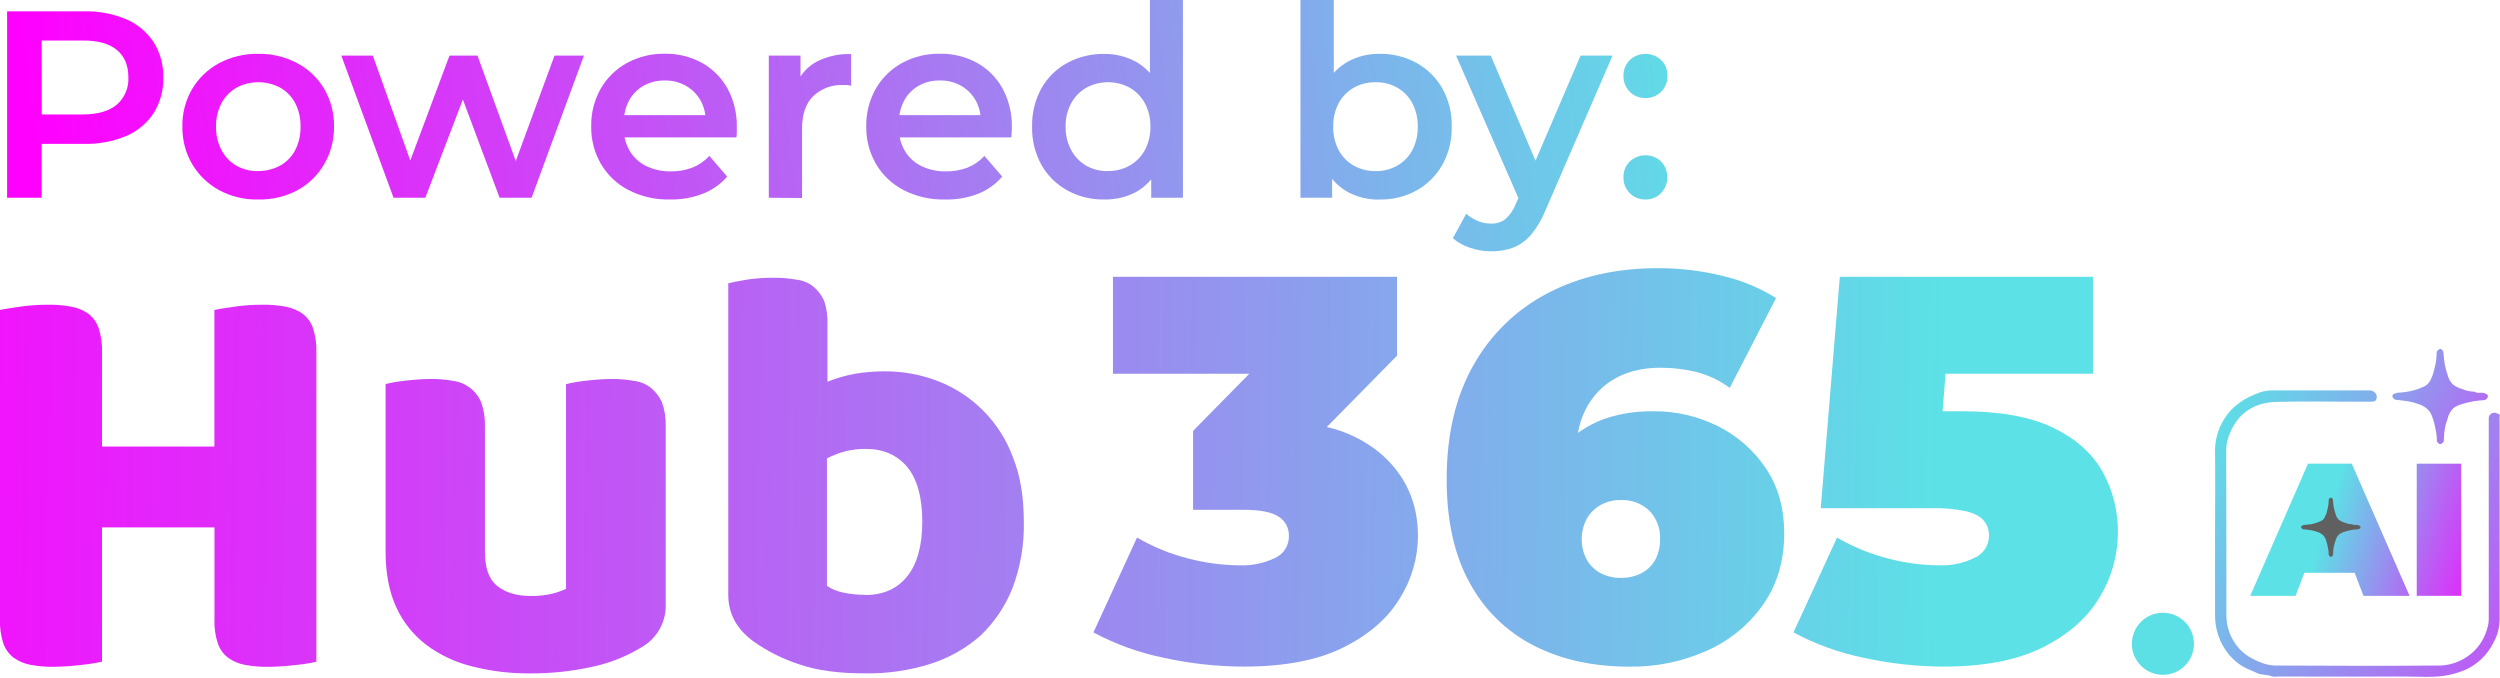
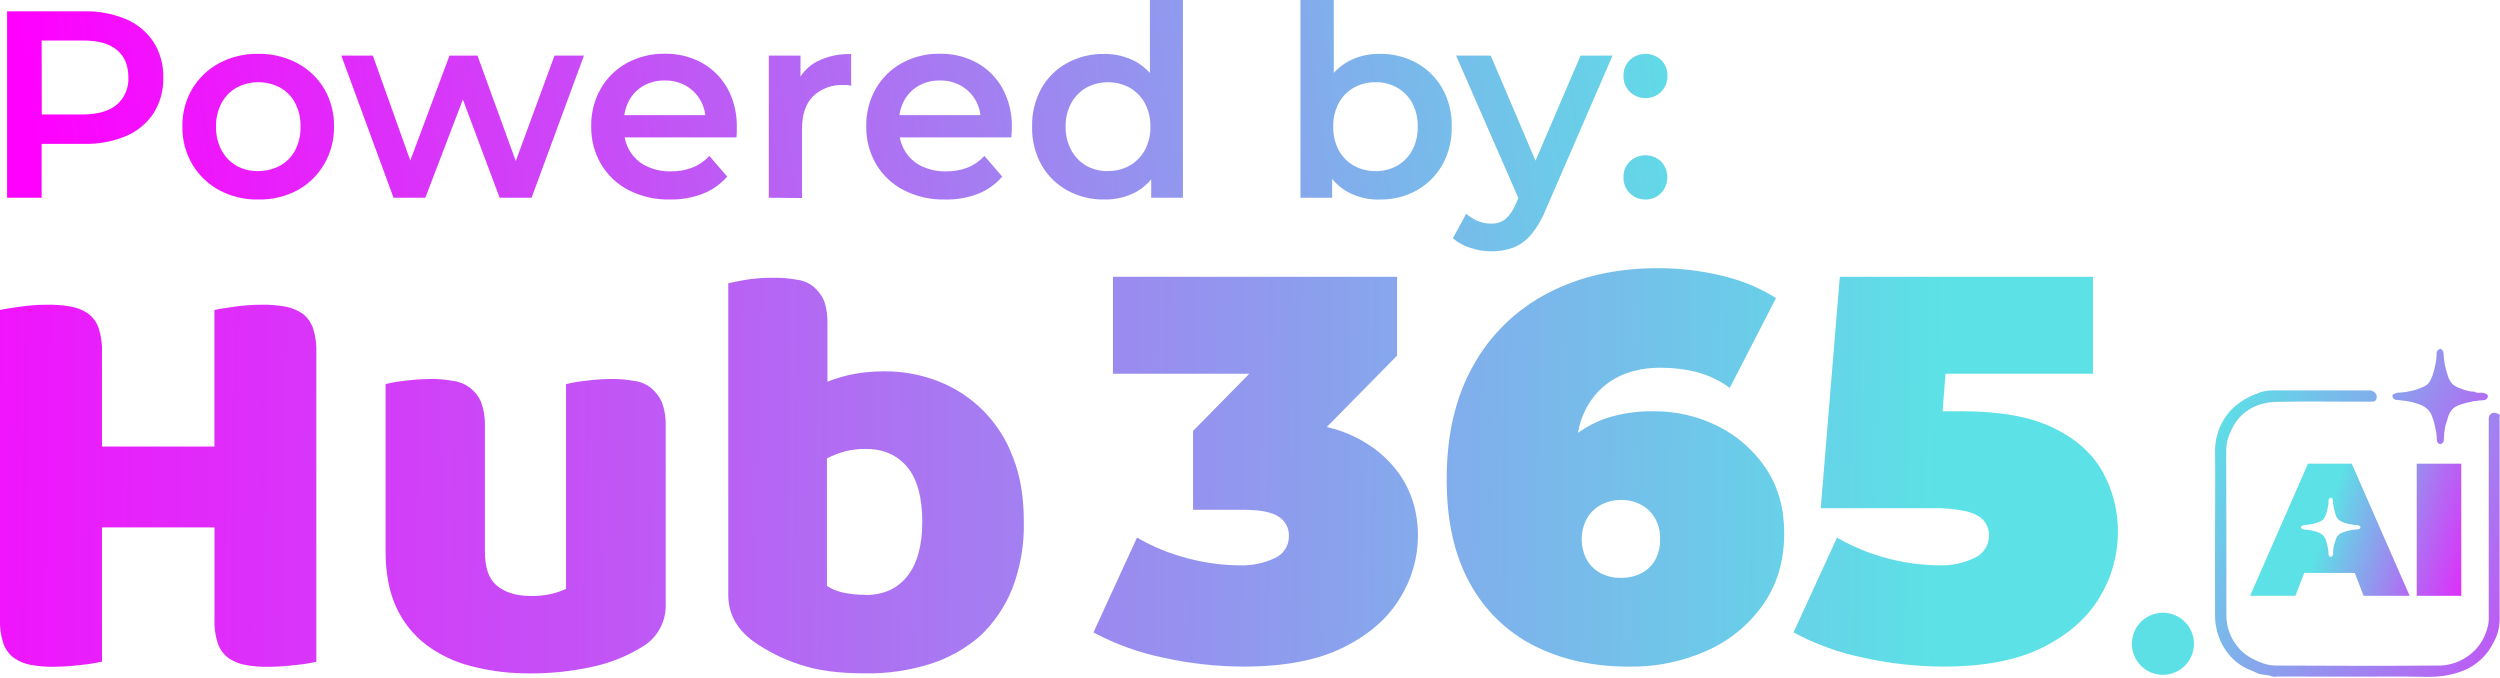
<svg xmlns="http://www.w3.org/2000/svg" xmlns:xlink="http://www.w3.org/1999/xlink" viewBox="0 0 764.41 207.03">
  <defs>
-     <style>.cls-1{fill:url(#Degradado_sin_nombre_125);}.cls-2{fill:url(#Degradado_sin_nombre_125-2);}.cls-3{fill:url(#Degradado_sin_nombre_125-3);}.cls-4{fill:url(#Degradado_sin_nombre_125-4);}.cls-5{fill:#606060;}.cls-6{fill:url(#Degradado_sin_nombre_125-5);}.cls-7{fill:url(#Degradado_sin_nombre_125-6);}.cls-8{fill:url(#Degradado_sin_nombre_125-7);}.cls-9{fill:url(#Degradado_sin_nombre_125-8);}.cls-10{fill:url(#Degradado_sin_nombre_125-9);}.cls-11{fill:url(#Degradado_sin_nombre_125-10);}.cls-12{fill:#5ce0e6;}.cls-13{fill:url(#Degradado_sin_nombre_125-11);}.cls-14{fill:url(#Degradado_sin_nombre_125-12);}.cls-15{fill:url(#Degradado_sin_nombre_125-13);}.cls-16{fill:url(#Degradado_sin_nombre_125-14);}.cls-17{fill:url(#Degradado_sin_nombre_125-15);}.cls-18{fill:url(#Degradado_sin_nombre_125-16);}.cls-19{fill:url(#Degradado_sin_nombre_125-17);}.cls-20{fill:url(#Degradado_sin_nombre_125-18);}.cls-21{fill:url(#Degradado_sin_nombre_125-19);}.cls-22{fill:url(#Degradado_sin_nombre_125-20);}</style>
+     <style>.cls-1{fill:url(#Degradado_sin_nombre_125);}.cls-2{fill:url(#Degradado_sin_nombre_125-2);}.cls-3{fill:url(#Degradado_sin_nombre_125-3);}.cls-4{fill:url(#Degradado_sin_nombre_125-4);}.cls-5{fill:url(#Degradado_sin_nombre_125-5);}.cls-6{fill:url(#Degradado_sin_nombre_125-6);}.cls-7{fill:url(#Degradado_sin_nombre_125-7);}.cls-8{fill:url(#Degradado_sin_nombre_125-8);}.cls-9{fill:url(#Degradado_sin_nombre_125-9);}.cls-10{fill:url(#Degradado_sin_nombre_125-10);}.cls-11{fill:#5ce0e6;}.cls-12{fill:url(#Degradado_sin_nombre_125-11);}.cls-13{fill:url(#Degradado_sin_nombre_125-12);}.cls-14{fill:url(#Degradado_sin_nombre_125-13);}.cls-15{fill:url(#Degradado_sin_nombre_125-14);}.cls-16{fill:url(#Degradado_sin_nombre_125-15);}.cls-17{fill:url(#Degradado_sin_nombre_125-16);}.cls-18{fill:url(#Degradado_sin_nombre_125-17);}.cls-19{fill:url(#Degradado_sin_nombre_125-18);}.cls-20{fill:url(#Degradado_sin_nombre_125-19);}.cls-21{fill:url(#Degradado_sin_nombre_125-20);}</style>
    <linearGradient id="Degradado_sin_nombre_125" x1="833.79" y1="222.85" x2="671.07" y2="136.76" gradientUnits="userSpaceOnUse">
      <stop offset="0" stop-color="#f0f" />
      <stop offset="1" stop-color="#5ce1e6" />
    </linearGradient>
    <linearGradient id="Degradado_sin_nombre_125-2" x1="807.82" y1="153.86" x2="704.99" y2="99.46" xlink:href="#Degradado_sin_nombre_125" />
-     <linearGradient id="Degradado_sin_nombre_125-3" x1="765.61" y1="180.87" x2="709.78" y2="163.87" xlink:href="#Degradado_sin_nombre_125" />
+     <linearGradient id="Degradado_sin_nombre_125-3" x1="765.62" y1="180.87" x2="709.78" y2="163.87" xlink:href="#Degradado_sin_nombre_125" />
    <linearGradient id="Degradado_sin_nombre_125-4" x1="769.19" y1="169.11" x2="713.35" y2="152.12" xlink:href="#Degradado_sin_nombre_125" />
    <linearGradient id="Degradado_sin_nombre_125-5" x1="-59.41" y1="147.1" x2="593.18" y2="155.8" xlink:href="#Degradado_sin_nombre_125" />
    <linearGradient id="Degradado_sin_nombre_125-6" x1="-59.55" y1="157.78" x2="593.04" y2="166.48" xlink:href="#Degradado_sin_nombre_125" />
    <linearGradient id="Degradado_sin_nombre_125-7" x1="-59.33" y1="141.3" x2="593.26" y2="150" xlink:href="#Degradado_sin_nombre_125" />
    <linearGradient id="Degradado_sin_nombre_125-8" x1="-59.29" y1="138.06" x2="593.3" y2="146.76" xlink:href="#Degradado_sin_nombre_125" />
    <linearGradient id="Degradado_sin_nombre_125-9" x1="-59.26" y1="135.41" x2="593.34" y2="144.11" xlink:href="#Degradado_sin_nombre_125" />
    <linearGradient id="Degradado_sin_nombre_125-10" x1="-59.25" y1="135.22" x2="593.34" y2="143.92" xlink:href="#Degradado_sin_nombre_125" />
    <linearGradient id="Degradado_sin_nombre_125-11" x1="8.52" y1="31.81" x2="517.76" y2="-34.72" xlink:href="#Degradado_sin_nombre_125" />
    <linearGradient id="Degradado_sin_nombre_125-12" x1="10.59" y1="47.68" x2="519.83" y2="-18.85" xlink:href="#Degradado_sin_nombre_125" />
    <linearGradient id="Degradado_sin_nombre_125-13" x1="11.5" y1="54.64" x2="520.74" y2="-11.89" xlink:href="#Degradado_sin_nombre_125" />
    <linearGradient id="Degradado_sin_nombre_125-14" x1="12.69" y1="63.77" x2="521.94" y2="-2.76" xlink:href="#Degradado_sin_nombre_125" />
    <linearGradient id="Degradado_sin_nombre_125-15" x1="13.29" y1="68.34" x2="522.53" y2="1.82" xlink:href="#Degradado_sin_nombre_125" />
    <linearGradient id="Degradado_sin_nombre_125-16" x1="14.1" y1="74.57" x2="523.35" y2="8.04" xlink:href="#Degradado_sin_nombre_125" />
    <linearGradient id="Degradado_sin_nombre_125-17" x1="14.16" y1="74.97" x2="523.4" y2="8.45" xlink:href="#Degradado_sin_nombre_125" />
    <linearGradient id="Degradado_sin_nombre_125-18" x1="15.1" y1="82.18" x2="524.34" y2="15.66" xlink:href="#Degradado_sin_nombre_125" />
    <linearGradient id="Degradado_sin_nombre_125-19" x1="17.89" y1="103.51" x2="527.13" y2="36.99" xlink:href="#Degradado_sin_nombre_125" />
    <linearGradient id="Degradado_sin_nombre_125-20" x1="17.71" y1="102.15" x2="526.95" y2="35.63" xlink:href="#Degradado_sin_nombre_125" />
  </defs>
  <g id="Capa_2" data-name="Capa 2">
    <g id="Capa_1-2" data-name="Capa 1">
      <path class="cls-1" d="M763.49,126.41a1.7,1.7,0,0,0-2.52,1.37c0,.56,0,1.13,0,1.7,0,11.91,0,47.81,0,59.72a9.7,9.7,0,0,1-.47,3,15.3,15.3,0,0,1-3.33,6.15A15.68,15.68,0,0,1,745,203.5c-16.12.14-32.24.07-48.36,0a13.29,13.29,0,0,1-4.59-.64c-3.13-1.16-6-2.58-8.18-5.52a15,15,0,0,1-3.12-9.18c0-16.85,0-33.7-.06-50.55a13.46,13.46,0,0,1,1.3-5.55c2.65-6.07,7.63-9,14-9.17,10-.24,12.09-.07,22.13-.07,2.35,0,4.7,0,7.05,0,.64,0,1.21-.15,1.4-.68a1.88,1.88,0,0,0-.3-2,2.42,2.42,0,0,0-2.13-.77c-12.39,0-16.79,0-29.18,0a12.1,12.1,0,0,0-3.88.59c-4.36,1.54-8.24,3.82-10.8,7.85a18.08,18.08,0,0,0-3,10.19c.11,8.26,0,16.52,0,24.79,0,8.5,0,17,0,25.52a18.83,18.83,0,0,0,2.93,10,16.63,16.63,0,0,0,5.85,5.64c1.21.72,2.63,1.1,3.88,1.77,1.53.82,3.32.41,4.87,1.14a4.53,4.53,0,0,0,1.69,0c13,0,26.08.06,39.13,0,4.22,0,8.46.41,12.69-.39a27.37,27.37,0,0,0,5-1.46,17.52,17.52,0,0,0,9.06-8.48,14.58,14.58,0,0,0,1.92-7c0-12.23,0-48.46,0-60.7a7,7,0,0,1,0-1.45C764.54,126.68,764,126.62,763.49,126.41Z" />
      <path class="cls-2" d="M760,120.36a2.78,2.78,0,0,0-1-.28c-.79,0-1.61.2-2.33-.3a11.42,11.42,0,0,1-4.07-.91,7.89,7.89,0,0,1-2.54-1.28,6,6,0,0,1-1.64-2.85,22.76,22.76,0,0,1-1.26-6.54,2.3,2.3,0,0,0-.32-1.09c-.15-.23-.51-.34-.77-.51-.08.08-.14.19-.23.22a1.23,1.23,0,0,0-.81,1.33,18.31,18.31,0,0,1-.65,4.49,13.41,13.41,0,0,1-1.32,3.75,3.89,3.89,0,0,1-1.73,1.72,18.43,18.43,0,0,1-5.59,1.72c-.93.14-1.86.22-2.79.27a6.42,6.42,0,0,0-.8.29.73.73,0,0,0-.64.86,1.4,1.4,0,0,0,1,1c.78,0,1.56.19,2.33.26a17.73,17.73,0,0,1,4.52,1,7.93,7.93,0,0,1,2.65,1.39,5.85,5.85,0,0,1,1.73,2.67,21,21,0,0,1,1,3.89,13.12,13.12,0,0,1,.36,3.25c-.06.35.53,1,.89,1.07s.63-.18.91-.41a1.13,1.13,0,0,0,.34-.95,20.6,20.6,0,0,1,.36-3.69,12.23,12.23,0,0,1,.54-1.92c.27-.65.34-1.4.65-2a6,6,0,0,1,1.38-2,7.25,7.25,0,0,1,2.27-1.15,28.22,28.22,0,0,1,4-1c1.07-.19,2.16-.22,3.25-.33a1.44,1.44,0,0,0,1-.94C760.81,120.77,760.51,120.57,760,120.36Z" />
-       <polygon class="cls-3" points="705.7 141.78 688.04 182.19 701.89 182.19 704.6 175.15 719.97 175.15 722.67 182.19 736.76 182.19 719.09 141.78 705.7 141.78" />
+       <path class="cls-3" d="M719.09,141.78H705.7L688,182.18h13.85l2.71-7H720l2.7,7h14.09Zm2,20.06c-.67.07-1.36.09-2,.2a18.51,18.51,0,0,0-2.51.65,4.47,4.47,0,0,0-1.41.72,3.58,3.58,0,0,0-.86,1.25c-.2.39-.24.86-.41,1.27a8.46,8.46,0,0,0-.34,1.19,13.48,13.48,0,0,0-.22,2.3.69.69,0,0,1-.21.59c-.17.14-.31.32-.57.26s-.59-.45-.55-.67a8.16,8.16,0,0,0-.23-2,12.94,12.94,0,0,0-.59-2.42,3.61,3.61,0,0,0-1.08-1.66,4.85,4.85,0,0,0-1.65-.87,11.11,11.11,0,0,0-2.81-.62c-.48-.05-1-.14-1.46-.16a.89.89,0,0,1-.61-.62.45.45,0,0,1,.4-.53c.17,0,.32-.17.49-.18.59,0,1.16-.09,1.74-.17a11.41,11.41,0,0,0,3.49-1.07,2.48,2.48,0,0,0,1.08-1.07,8.69,8.69,0,0,0,.82-2.34,11,11,0,0,0,.4-2.8.77.77,0,0,1,.51-.83s.09-.08.14-.13c.16.1.39.17.48.32a1.42,1.42,0,0,1,.2.67,14.46,14.46,0,0,0,.78,4.08,3.66,3.66,0,0,0,1,1.77,4.81,4.81,0,0,0,1.58.8,7.16,7.16,0,0,0,2.53.57c.45.31,1,.17,1.45.19a1.54,1.54,0,0,1,.6.17c.3.13.49.26.46.59A.91.91,0,0,1,721.11,161.84Z" />
      <rect class="cls-4" x="738.95" y="141.78" width="13.62" height="40.4" />
-       <path class="cls-5" d="M721.3,160.67a1.54,1.54,0,0,0-.6-.17c-.48,0-1,.13-1.45-.19a7.16,7.16,0,0,1-2.53-.57,4.79,4.79,0,0,1-1.58-.79,3.69,3.69,0,0,1-1-1.78,14.39,14.39,0,0,1-.78-4.07,1.46,1.46,0,0,0-.2-.68c-.09-.15-.32-.22-.48-.32,0,.05-.09.12-.14.14a.76.76,0,0,0-.51.82,11.09,11.09,0,0,1-.4,2.81,8.51,8.51,0,0,1-.82,2.33,2.48,2.48,0,0,1-1.08,1.07,11.71,11.71,0,0,1-3.49,1.08c-.58.08-1.15.13-1.74.16-.17,0-.32.14-.49.18a.45.45,0,0,0-.4.54.89.89,0,0,0,.61.61c.49,0,1,.12,1.46.16a11.11,11.11,0,0,1,2.81.62,4.85,4.85,0,0,1,1.65.87,3.67,3.67,0,0,1,1.08,1.66,12.85,12.85,0,0,1,.59,2.43,8,8,0,0,1,.23,2c0,.22.33.61.55.67s.4-.11.57-.26a.67.67,0,0,0,.21-.58,13.5,13.5,0,0,1,.22-2.31,8.86,8.86,0,0,1,.34-1.19c.17-.41.21-.87.41-1.27a3.58,3.58,0,0,1,.86-1.25,4.47,4.47,0,0,1,1.41-.72,18.47,18.47,0,0,1,2.51-.64c.66-.12,1.34-.14,2-.2a.92.92,0,0,0,.65-.59C721.79,160.93,721.6,160.8,721.3,160.67Z" />
-       <path class="cls-6" d="M96.89,202.31a50,50,0,0,1-6.24,1,81.74,81.74,0,0,1-8.41.58,35.47,35.47,0,0,1-7.25-.58,13,13,0,0,1-5.22-2.17,9.36,9.36,0,0,1-3.19-4.48,21.19,21.19,0,0,1-1-7.51v-27.9H31.19v41.05a50.66,50.66,0,0,1-6.24,1,82.21,82.21,0,0,1-8.27.58,35.41,35.41,0,0,1-7.25-.58,13,13,0,0,1-5.22-2.17A9.36,9.36,0,0,1,1,196.67a21.19,21.19,0,0,1-1-7.51V94.76c1.31-.29,3.34-.57,6.24-1a56,56,0,0,1,8.26-.58,36.23,36.23,0,0,1,7.26.58A13.38,13.38,0,0,1,27,95.92a9.43,9.43,0,0,1,3.19,4.48,21.77,21.77,0,0,1,1,7.52v28.62H65.56V94.76c1.31-.29,3.34-.57,6.24-1a56.09,56.09,0,0,1,8.27-.58,36.19,36.19,0,0,1,7.25.58,13.38,13.38,0,0,1,5.22,2.17,9.36,9.36,0,0,1,3.19,4.48,21.77,21.77,0,0,1,1,7.52v94.39Z" />
-       <path class="cls-7" d="M117.78,117.46a41.5,41.5,0,0,1,5.66-1,71.14,71.14,0,0,1,8-.58,35.85,35.85,0,0,1,7.11.58,10.77,10.77,0,0,1,8.56,6.5,19.93,19.93,0,0,1,1.16,7.23v38.45c0,4.91,1.16,8.38,3.62,10.41s5.81,3.18,10.45,3.18a27.21,27.21,0,0,0,6.67-.73,25,25,0,0,0,4.06-1.44V117.46a41.81,41.81,0,0,1,5.66-1,71.15,71.15,0,0,1,8-.58,35.68,35.68,0,0,1,7.1.58,10.16,10.16,0,0,1,5.23,2.16,12.51,12.51,0,0,1,3.33,4.34,19.71,19.71,0,0,1,1.16,7.23v54.35A14.63,14.63,0,0,1,196,198,48,48,0,0,1,181,203.9a85.75,85.75,0,0,1-18.86,2,68.84,68.84,0,0,1-17.84-2.16,38.64,38.64,0,0,1-14.07-6.65,30.27,30.27,0,0,1-9.14-11.57c-2.17-4.77-3.19-10.41-3.19-17.06v-51Z" />
-       <path class="cls-8" d="M222.5,86.67c1.16-.29,3.05-.72,5.8-1.16a50.53,50.53,0,0,1,8.13-.58,36.45,36.45,0,0,1,7.1.58,10,10,0,0,1,5.23,2.17A12.19,12.19,0,0,1,252,92a20.24,20.24,0,0,1,1,7.22v17.5a42.59,42.59,0,0,1,8.56-2.46,55.54,55.54,0,0,1,8.85-.72,44.66,44.66,0,0,1,16.39,3,39.6,39.6,0,0,1,22.92,23.27c2.32,5.79,3.33,12.29,3.33,19.81a53.74,53.74,0,0,1-3.48,20.23,40.94,40.94,0,0,1-9.72,14.46A42.88,42.88,0,0,1,284.44,203a63.05,63.05,0,0,1-20,2.89c-7.83,0-14.65-.86-20-2.74a51.91,51.91,0,0,1-13.93-6.94q-7.83-5.64-7.83-14.31V86.67Zm42.07,95.26c5.51,0,9.71-1.88,12.76-5.64S282,167,282,159.52s-1.59-13.15-4.64-16.77-7.25-5.49-12.62-5.49a25.8,25.8,0,0,0-6.24.72,28.5,28.5,0,0,0-5.65,2.17v39a14.52,14.52,0,0,0,4.78,2,31.5,31.5,0,0,0,7,.72Z" />
-       <path class="cls-9" d="M422,138.57a38.88,38.88,0,0,0-16.32-8l21.49-21.83V84.64H340.3v29.63H382l-17.2,17.48v24.13h15.48q7.5,0,10.66,2.08a6.69,6.69,0,0,1,3.16,5.91,7.22,7.22,0,0,1-4.25,6.75,23.28,23.28,0,0,1-10.9,2.24,63.49,63.49,0,0,1-15.56-2.08,60.75,60.75,0,0,1-15.73-6.41l-13.32,29A78.7,78.7,0,0,0,356,201.16a115.08,115.08,0,0,0,24.3,2.66q18.64,0,30.38-5.82t17.31-15a36.29,36.29,0,0,0,5.58-19.15Q433.52,148.39,422,138.57Z" />
-       <path class="cls-10" d="M525.32,130.33a43.18,43.18,0,0,0-19.72-4.58,45,45,0,0,0-14.32,2.08,32.39,32.39,0,0,0-8.78,4.53,24,24,0,0,1,6.37-12.85q7.06-7.07,18.89-7.07a45.85,45.85,0,0,1,10.74,1.25,30.07,30.07,0,0,1,10.4,4.91l14.15-27.47a53.9,53.9,0,0,0-16.23-6.74A81,81,0,0,0,506.93,82q-19.14,0-33.71,7.65a55.11,55.11,0,0,0-22.72,22.06q-8.16,14.4-8.16,34.87,0,19,7.08,31.71a46,46,0,0,0,19.64,19.15q12.57,6.41,29.21,6.4a56,56,0,0,0,23.89-5,41.51,41.51,0,0,0,17.06-14.15q6.33-9.15,6.33-21.64,0-11.49-5.58-19.81A38,38,0,0,0,525.32,130.33ZM506.1,171.2a10.14,10.14,0,0,1-4.25,4.08,13.46,13.46,0,0,1-6.24,1.41,13,13,0,0,1-6.16-1.41,10.73,10.73,0,0,1-4.24-4.08,13.38,13.38,0,0,1,0-12.65,11.14,11.14,0,0,1,4.24-4.16,12.33,12.33,0,0,1,6.16-1.5,11.9,11.9,0,0,1,8.66,3.24,11.69,11.69,0,0,1,3.32,8.74A12.72,12.72,0,0,1,506.1,171.2Z" />
-       <path class="cls-11" d="M642.84,144.15q-4.74-8.4-15.14-13.4t-27.72-5h-6l.89-11.48h45.08V84.64h-77.4l-5.83,70.74h33.79a45.25,45.25,0,0,1,10.9,1q3.75,1,5.25,2.92a6.93,6.93,0,0,1,1.5,4.41,7.39,7.39,0,0,1-4.33,6.82,23,23,0,0,1-11,2.33,62.57,62.57,0,0,1-15.48-2.08,61.24,61.24,0,0,1-15.65-6.41l-13.31,29A78.59,78.59,0,0,0,570,201.16a115.08,115.08,0,0,0,24.3,2.66q18.64,0,30.38-5.91T642,182.6a38.07,38.07,0,0,0,5.58-19.72A37.37,37.37,0,0,0,642.84,144.15Z" />
-       <circle class="cls-12" cx="661.34" cy="196.85" r="9.49" />
-       <path class="cls-13" d="M2.17,60.46v-57H25.64a31.45,31.45,0,0,1,13,2.45,18.82,18.82,0,0,1,8.35,7,19.61,19.61,0,0,1,2.94,10.84A19.56,19.56,0,0,1,47,34.55a18.84,18.84,0,0,1-8.35,7,31.45,31.45,0,0,1-13,2.44H8l4.73-5V60.46Zm10.6-20.29L8,35H25.15q7,0,10.56-3a10.33,10.33,0,0,0,3.54-8.36q0-5.46-3.54-8.39T25.15,12.39H8l4.73-5.22Z" />
-       <path class="cls-14" d="M78.94,61A24.1,24.1,0,0,1,67,58.14a21.58,21.58,0,0,1-8.23-7.94,22,22,0,0,1-3-11.49,21.92,21.92,0,0,1,3-11.53A21.33,21.33,0,0,1,67,19.31a24.41,24.41,0,0,1,11.9-2.85,24.83,24.83,0,0,1,12,2.85,21.17,21.17,0,0,1,8.23,7.83,22.11,22.11,0,0,1,3,11.57,22.25,22.25,0,0,1-3,11.49A21.3,21.3,0,0,1,91,58.14,24.51,24.51,0,0,1,78.94,61Zm0-8.71a13.62,13.62,0,0,0,6.68-1.63A11.59,11.59,0,0,0,90.22,46a15,15,0,0,0,1.67-7.25,14.94,14.94,0,0,0-1.67-7.3,11.58,11.58,0,0,0-4.6-4.68,14.26,14.26,0,0,0-13.24,0,11.93,11.93,0,0,0-4.61,4.68,14.73,14.73,0,0,0-1.71,7.3A14.75,14.75,0,0,0,67.77,46a11.93,11.93,0,0,0,4.61,4.73A13.16,13.16,0,0,0,78.94,52.32Z" />
-       <path class="cls-15" d="M120.33,60.46,104.36,17H114l13.7,38.38H123.1L137.44,17H146l13.93,38.38h-4.48L169.55,17h9L162.54,60.46h-9.78l-12.71-34h3l-13,34Z" />
-       <path class="cls-16" d="M204.84,61a26.51,26.51,0,0,1-12.68-2.89,20.94,20.94,0,0,1-8.39-7.94,22.25,22.25,0,0,1-3-11.49,22.62,22.62,0,0,1,2.89-11.53,20.74,20.74,0,0,1,8-7.87,23.4,23.4,0,0,1,11.62-2.85,22.93,22.93,0,0,1,11.32,2.77,20.16,20.16,0,0,1,7.83,7.82A23.84,23.84,0,0,1,225.29,39c0,.44,0,.93,0,1.47s-.07,1.06-.12,1.55H188.86V35.2h30.89l-4,2.12a12.5,12.5,0,0,0-1.54-6.6,12,12,0,0,0-4.45-4.48,12.62,12.62,0,0,0-6.47-1.63,12.8,12.8,0,0,0-6.56,1.63,11.46,11.46,0,0,0-4.4,4.52,13.93,13.93,0,0,0-1.59,6.81V39.2a13.24,13.24,0,0,0,1.79,6.92,12,12,0,0,0,5.05,4.65,16.62,16.62,0,0,0,7.5,1.63,18.13,18.13,0,0,0,6.6-1.14,14.07,14.07,0,0,0,5.21-3.59L222.35,54A19.1,19.1,0,0,1,215,59.2,26.42,26.42,0,0,1,204.84,61Z" />
-       <path class="cls-17" d="M235.07,60.46V17h9.69v12l-1.14-3.51a13.8,13.8,0,0,1,6.16-6.68,21.69,21.69,0,0,1,10.47-2.28v9.7A7.55,7.55,0,0,0,259,26c-.38,0-.76,0-1.14,0a12.53,12.53,0,0,0-9.2,3.38q-3.44,3.39-3.43,10.07v21.1Z" />
-       <path class="cls-18" d="M288.93,61a26.47,26.47,0,0,1-12.67-2.89,20.94,20.94,0,0,1-8.39-7.94,22.16,22.16,0,0,1-3-11.49,22.62,22.62,0,0,1,2.9-11.53,20.67,20.67,0,0,1,8-7.87,23.39,23.39,0,0,1,11.61-2.85,23,23,0,0,1,11.33,2.77,20.13,20.13,0,0,1,7.82,7.82A23.85,23.85,0,0,1,309.39,39c0,.44,0,.93-.05,1.47s-.07,1.06-.12,1.55H273V35.2h30.88l-4,2.12a12.5,12.5,0,0,0-1.55-6.6,11.93,11.93,0,0,0-4.44-4.48,12.63,12.63,0,0,0-6.48-1.63,12.82,12.82,0,0,0-6.56,1.63,11.59,11.59,0,0,0-4.4,4.52,13.93,13.93,0,0,0-1.59,6.81V39.2a13.25,13.25,0,0,0,1.8,6.92,12,12,0,0,0,5.05,4.65,16.62,16.62,0,0,0,7.5,1.63,18.13,18.13,0,0,0,6.6-1.14A14.07,14.07,0,0,0,301,47.67L306.45,54a19.17,19.17,0,0,1-7.37,5.25A26.51,26.51,0,0,1,288.93,61Z" />
-       <path class="cls-19" d="M337.58,61a22.63,22.63,0,0,1-11.29-2.81,20.33,20.33,0,0,1-7.86-7.78,23.16,23.16,0,0,1-2.85-11.73A23.23,23.23,0,0,1,318.43,27a20.16,20.16,0,0,1,7.86-7.74,23,23,0,0,1,11.29-2.77,19.79,19.79,0,0,1,9.78,2.4,17,17,0,0,1,6.84,7.3q2.54,4.89,2.53,12.55a28.13,28.13,0,0,1-2.45,12.51,16.74,16.74,0,0,1-6.76,7.37A19.82,19.82,0,0,1,337.58,61Zm1.22-8.71a13.19,13.19,0,0,0,6.56-1.63A12.23,12.23,0,0,0,350,46a14.54,14.54,0,0,0,1.75-7.25,14.53,14.53,0,0,0-1.75-7.3,12.23,12.23,0,0,0-4.65-4.68,14,14,0,0,0-13.12,0,12.13,12.13,0,0,0-4.64,4.68,14.43,14.43,0,0,0-1.76,7.3A14.44,14.44,0,0,0,327.6,46a12.13,12.13,0,0,0,4.64,4.73A13.22,13.22,0,0,0,338.8,52.32ZM352,60.46V50.2l.41-11.57-.81-11.58V0h10.1V60.46Z" />
-       <path class="cls-20" d="M397.63,60.46V0h10.19V27.05L407,38.63l.32,11.57V60.46Zm24.12.57a19.67,19.67,0,0,1-9.86-2.44,17,17,0,0,1-6.8-7.37,27.69,27.69,0,0,1-2.49-12.51q0-7.66,2.57-12.55a17.2,17.2,0,0,1,6.93-7.3,19.65,19.65,0,0,1,9.65-2.4,22.88,22.88,0,0,1,11.37,2.77A20.63,20.63,0,0,1,441,27a23,23,0,0,1,2.89,11.74A23,23,0,0,1,441,50.44a20.81,20.81,0,0,1-7.83,7.78A22.48,22.48,0,0,1,421.75,61Zm-1.14-8.71a13.16,13.16,0,0,0,6.56-1.63A11.93,11.93,0,0,0,431.78,46a14.75,14.75,0,0,0,1.71-7.25,14.73,14.73,0,0,0-1.71-7.3,11.93,11.93,0,0,0-4.61-4.68,13.06,13.06,0,0,0-6.56-1.63,13.34,13.34,0,0,0-6.6,1.63,11.87,11.87,0,0,0-4.64,4.68,14.73,14.73,0,0,0-1.71,7.3A14.75,14.75,0,0,0,409.37,46,11.87,11.87,0,0,0,414,50.69,13.45,13.45,0,0,0,420.61,52.32Z" />
-       <path class="cls-21" d="M455.9,76.84a19.91,19.91,0,0,1-6.36-1.06,15,15,0,0,1-5.3-2.93l4.08-7.5a12.11,12.11,0,0,0,3.5,2.2,10.23,10.23,0,0,0,4,.82A6.87,6.87,0,0,0,460.3,67a12.54,12.54,0,0,0,3.18-4.64L466,56.63l.82-1.22L483.28,17h9.78L472.68,64a28.06,28.06,0,0,1-4.52,7.74,13.74,13.74,0,0,1-5.54,4A19.11,19.11,0,0,1,455.9,76.84Zm9-14.83L445.22,17h10.6l16,37.57Z" />
-       <path class="cls-22" d="M503.08,30a6.61,6.61,0,0,1-6.68-6.77,6.46,6.46,0,0,1,2-4.93,7,7,0,0,1,9.45,0,6.43,6.43,0,0,1,2,4.93A6.63,6.63,0,0,1,503.08,30Zm0,31a6.59,6.59,0,0,1-6.68-6.76,6.45,6.45,0,0,1,2-4.93,7,7,0,0,1,9.45,0,7.08,7.08,0,0,1,0,9.78A6.48,6.48,0,0,1,503.08,61Z" />
+       <path class="cls-5" d="M96.89,202.31a50,50,0,0,1-6.24,1,81.74,81.74,0,0,1-8.41.58,35.47,35.47,0,0,1-7.25-.58,13,13,0,0,1-5.22-2.17,9.36,9.36,0,0,1-3.19-4.48,21.19,21.19,0,0,1-1-7.51v-27.9H31.19v41.05a50.66,50.66,0,0,1-6.24,1,82.21,82.21,0,0,1-8.27.58,35.41,35.41,0,0,1-7.25-.58,13,13,0,0,1-5.22-2.17A9.36,9.36,0,0,1,1,196.67a21.19,21.19,0,0,1-1-7.51V94.76c1.31-.29,3.34-.57,6.24-1a56,56,0,0,1,8.26-.58,36.23,36.23,0,0,1,7.26.58A13.38,13.38,0,0,1,27,95.92a9.43,9.43,0,0,1,3.19,4.48,21.77,21.77,0,0,1,1,7.52v28.62H65.56V94.76c1.31-.29,3.34-.57,6.24-1a56.09,56.09,0,0,1,8.27-.58,36.19,36.19,0,0,1,7.25.58,13.38,13.38,0,0,1,5.22,2.17,9.36,9.36,0,0,1,3.19,4.48,21.77,21.77,0,0,1,1,7.52v94.39Z" />
+       <path class="cls-6" d="M117.78,117.46a41.5,41.5,0,0,1,5.66-1,71.14,71.14,0,0,1,8-.58,35.85,35.85,0,0,1,7.11.58,10.77,10.77,0,0,1,8.56,6.5,19.93,19.93,0,0,1,1.16,7.23v38.45c0,4.91,1.16,8.38,3.62,10.41s5.81,3.18,10.45,3.18a27.21,27.21,0,0,0,6.67-.73,25,25,0,0,0,4.06-1.44V117.46a41.81,41.81,0,0,1,5.66-1,71.15,71.15,0,0,1,8-.58,35.68,35.68,0,0,1,7.1.58,10.16,10.16,0,0,1,5.23,2.16,12.51,12.51,0,0,1,3.33,4.34,19.71,19.71,0,0,1,1.16,7.23v54.35A14.63,14.63,0,0,1,196,198,48,48,0,0,1,181,203.9a85.75,85.75,0,0,1-18.86,2,68.84,68.84,0,0,1-17.84-2.16,38.64,38.64,0,0,1-14.07-6.65,30.27,30.27,0,0,1-9.14-11.57c-2.17-4.77-3.19-10.41-3.19-17.06v-51Z" />
+       <path class="cls-7" d="M222.5,86.67c1.16-.29,3.05-.72,5.8-1.16a50.53,50.53,0,0,1,8.13-.58,36.45,36.45,0,0,1,7.1.58,10,10,0,0,1,5.23,2.17A12.19,12.19,0,0,1,252,92a20.24,20.24,0,0,1,1,7.22v17.5a42.59,42.59,0,0,1,8.56-2.46,55.54,55.54,0,0,1,8.85-.72,44.66,44.66,0,0,1,16.39,3,39.6,39.6,0,0,1,22.92,23.27c2.32,5.79,3.33,12.29,3.33,19.81a53.74,53.74,0,0,1-3.48,20.23,40.94,40.94,0,0,1-9.72,14.46A42.88,42.88,0,0,1,284.44,203a63.05,63.05,0,0,1-20,2.89c-7.83,0-14.65-.86-20-2.74a51.91,51.91,0,0,1-13.93-6.94q-7.83-5.64-7.83-14.31V86.67Zm42.07,95.26c5.51,0,9.71-1.88,12.76-5.64S282,167,282,159.52s-1.59-13.15-4.64-16.77-7.25-5.49-12.62-5.49a25.8,25.8,0,0,0-6.24.72,28.5,28.5,0,0,0-5.65,2.17v39a14.52,14.52,0,0,0,4.78,2,31.5,31.5,0,0,0,7,.72Z" />
+       <path class="cls-8" d="M422,138.57a38.88,38.88,0,0,0-16.32-8l21.49-21.83V84.64H340.3v29.63H382l-17.2,17.48v24.13h15.48q7.5,0,10.66,2.08a6.69,6.69,0,0,1,3.16,5.91,7.22,7.22,0,0,1-4.25,6.75,23.28,23.28,0,0,1-10.9,2.24,63.49,63.49,0,0,1-15.56-2.08,60.75,60.75,0,0,1-15.73-6.41l-13.32,29A78.7,78.7,0,0,0,356,201.16a115.08,115.08,0,0,0,24.3,2.66q18.64,0,30.38-5.82t17.31-15a36.29,36.29,0,0,0,5.58-19.15Q433.52,148.39,422,138.57Z" />
+       <path class="cls-9" d="M525.32,130.33a43.18,43.18,0,0,0-19.72-4.58,45,45,0,0,0-14.32,2.08,32.39,32.39,0,0,0-8.78,4.53,24,24,0,0,1,6.37-12.85q7.06-7.07,18.89-7.07a45.85,45.85,0,0,1,10.74,1.25,30.07,30.07,0,0,1,10.4,4.91l14.15-27.47a53.9,53.9,0,0,0-16.23-6.74A81,81,0,0,0,506.93,82q-19.14,0-33.71,7.65a55.11,55.11,0,0,0-22.72,22.06q-8.16,14.4-8.16,34.87,0,19,7.08,31.71a46,46,0,0,0,19.64,19.15q12.57,6.41,29.21,6.4a56,56,0,0,0,23.89-5,41.51,41.51,0,0,0,17.06-14.15q6.33-9.15,6.33-21.64,0-11.49-5.58-19.81A38,38,0,0,0,525.32,130.33ZM506.1,171.2a10.14,10.14,0,0,1-4.25,4.08,13.46,13.46,0,0,1-6.24,1.41,13,13,0,0,1-6.16-1.41,10.73,10.73,0,0,1-4.24-4.08,13.38,13.38,0,0,1,0-12.65,11.14,11.14,0,0,1,4.24-4.16,12.33,12.33,0,0,1,6.16-1.5,11.9,11.9,0,0,1,8.66,3.24,11.69,11.69,0,0,1,3.32,8.74A12.72,12.72,0,0,1,506.1,171.2Z" />
+       <path class="cls-10" d="M642.84,144.15q-4.74-8.4-15.14-13.4t-27.72-5h-6l.89-11.48h45.08V84.64h-77.4l-5.83,70.74h33.79a45.25,45.25,0,0,1,10.9,1q3.75,1,5.25,2.92a6.93,6.93,0,0,1,1.5,4.41,7.39,7.39,0,0,1-4.33,6.82,23,23,0,0,1-11,2.33,62.57,62.57,0,0,1-15.48-2.08,61.24,61.24,0,0,1-15.65-6.41l-13.31,29A78.59,78.59,0,0,0,570,201.16a115.08,115.08,0,0,0,24.3,2.66q18.64,0,30.38-5.91T642,182.6a38.07,38.07,0,0,0,5.58-19.72A37.37,37.37,0,0,0,642.84,144.15Z" />
+       <circle class="cls-11" cx="661.34" cy="196.85" r="9.49" />
+       <path class="cls-12" d="M2.17,60.46v-57H25.64a31.45,31.45,0,0,1,13,2.45,18.82,18.82,0,0,1,8.35,7,19.61,19.61,0,0,1,2.94,10.84A19.56,19.56,0,0,1,47,34.55a18.84,18.84,0,0,1-8.35,7,31.45,31.45,0,0,1-13,2.44H8l4.73-5V60.46Zm10.6-20.29L8,35H25.15q7,0,10.56-3a10.33,10.33,0,0,0,3.54-8.36q0-5.46-3.54-8.39T25.15,12.39H8l4.73-5.22Z" />
+       <path class="cls-13" d="M78.94,61A24.1,24.1,0,0,1,67,58.14a21.58,21.58,0,0,1-8.23-7.94,22,22,0,0,1-3-11.49,21.92,21.92,0,0,1,3-11.53A21.33,21.33,0,0,1,67,19.31a24.41,24.41,0,0,1,11.9-2.85,24.83,24.83,0,0,1,12,2.85,21.17,21.17,0,0,1,8.23,7.83,22.11,22.11,0,0,1,3,11.57,22.25,22.25,0,0,1-3,11.49A21.3,21.3,0,0,1,91,58.14,24.51,24.51,0,0,1,78.94,61Zm0-8.71a13.62,13.62,0,0,0,6.68-1.63A11.59,11.59,0,0,0,90.22,46a15,15,0,0,0,1.67-7.25,14.94,14.94,0,0,0-1.67-7.3,11.58,11.58,0,0,0-4.6-4.68,14.26,14.26,0,0,0-13.24,0,11.93,11.93,0,0,0-4.61,4.68,14.73,14.73,0,0,0-1.71,7.3A14.75,14.75,0,0,0,67.77,46a11.93,11.93,0,0,0,4.61,4.73A13.16,13.16,0,0,0,78.94,52.32Z" />
+       <path class="cls-14" d="M120.33,60.46,104.36,17H114l13.7,38.38H123.1L137.44,17H146l13.93,38.38h-4.48L169.55,17h9L162.54,60.46h-9.78l-12.71-34h3l-13,34Z" />
+       <path class="cls-15" d="M204.84,61a26.51,26.51,0,0,1-12.68-2.89,20.94,20.94,0,0,1-8.39-7.94,22.25,22.25,0,0,1-3-11.49,22.62,22.62,0,0,1,2.89-11.53,20.74,20.74,0,0,1,8-7.87,23.4,23.4,0,0,1,11.62-2.85,22.93,22.93,0,0,1,11.32,2.77,20.16,20.16,0,0,1,7.83,7.82A23.84,23.84,0,0,1,225.29,39c0,.44,0,.93,0,1.47s-.07,1.06-.12,1.55H188.86V35.2h30.89l-4,2.12a12.5,12.5,0,0,0-1.54-6.6,12,12,0,0,0-4.45-4.48,12.62,12.62,0,0,0-6.47-1.63,12.8,12.8,0,0,0-6.56,1.63,11.46,11.46,0,0,0-4.4,4.52,13.93,13.93,0,0,0-1.59,6.81V39.2a13.24,13.24,0,0,0,1.79,6.92,12,12,0,0,0,5.05,4.65,16.62,16.62,0,0,0,7.5,1.63,18.13,18.13,0,0,0,6.6-1.14,14.07,14.07,0,0,0,5.21-3.59L222.35,54A19.1,19.1,0,0,1,215,59.2,26.42,26.42,0,0,1,204.84,61Z" />
+       <path class="cls-16" d="M235.07,60.46V17h9.69v12l-1.14-3.51a13.8,13.8,0,0,1,6.16-6.68,21.69,21.69,0,0,1,10.47-2.28v9.7A7.55,7.55,0,0,0,259,26c-.38,0-.76,0-1.14,0a12.53,12.53,0,0,0-9.2,3.38q-3.44,3.39-3.43,10.07v21.1Z" />
+       <path class="cls-17" d="M288.93,61a26.47,26.47,0,0,1-12.67-2.89,20.94,20.94,0,0,1-8.39-7.94,22.16,22.16,0,0,1-3-11.49,22.62,22.62,0,0,1,2.9-11.53,20.67,20.67,0,0,1,8-7.87,23.39,23.39,0,0,1,11.61-2.85,23,23,0,0,1,11.33,2.77,20.13,20.13,0,0,1,7.82,7.82A23.85,23.85,0,0,1,309.39,39c0,.44,0,.93-.05,1.47s-.07,1.06-.12,1.55H273V35.2h30.88l-4,2.12a12.5,12.5,0,0,0-1.55-6.6,11.93,11.93,0,0,0-4.44-4.48,12.63,12.63,0,0,0-6.48-1.63,12.82,12.82,0,0,0-6.56,1.63,11.59,11.59,0,0,0-4.4,4.52,13.93,13.93,0,0,0-1.59,6.81V39.2a13.25,13.25,0,0,0,1.8,6.92,12,12,0,0,0,5.05,4.65,16.62,16.62,0,0,0,7.5,1.63,18.13,18.13,0,0,0,6.6-1.14A14.07,14.07,0,0,0,301,47.67L306.45,54a19.17,19.17,0,0,1-7.37,5.25A26.51,26.51,0,0,1,288.93,61Z" />
+       <path class="cls-18" d="M337.58,61a22.63,22.63,0,0,1-11.29-2.81,20.33,20.33,0,0,1-7.86-7.78,23.16,23.16,0,0,1-2.85-11.73A23.23,23.23,0,0,1,318.43,27a20.16,20.16,0,0,1,7.86-7.74,23,23,0,0,1,11.29-2.77,19.79,19.79,0,0,1,9.78,2.4,17,17,0,0,1,6.84,7.3q2.54,4.89,2.53,12.55a28.13,28.13,0,0,1-2.45,12.51,16.74,16.74,0,0,1-6.76,7.37A19.82,19.82,0,0,1,337.58,61Zm1.22-8.71a13.19,13.19,0,0,0,6.56-1.63A12.23,12.23,0,0,0,350,46a14.54,14.54,0,0,0,1.75-7.25,14.53,14.53,0,0,0-1.75-7.3,12.23,12.23,0,0,0-4.65-4.68,14,14,0,0,0-13.12,0,12.13,12.13,0,0,0-4.64,4.68,14.43,14.43,0,0,0-1.76,7.3A14.44,14.44,0,0,0,327.6,46a12.13,12.13,0,0,0,4.64,4.73A13.22,13.22,0,0,0,338.8,52.32ZM352,60.46V50.2l.41-11.57-.81-11.58V0h10.1V60.46Z" />
+       <path class="cls-19" d="M397.63,60.46V0h10.19V27.05L407,38.63l.32,11.57V60.46Zm24.12.57a19.67,19.67,0,0,1-9.86-2.44,17,17,0,0,1-6.8-7.37,27.69,27.69,0,0,1-2.49-12.51q0-7.66,2.57-12.55a17.2,17.2,0,0,1,6.93-7.3,19.65,19.65,0,0,1,9.65-2.4,22.88,22.88,0,0,1,11.37,2.77A20.63,20.63,0,0,1,441,27a23,23,0,0,1,2.89,11.74A23,23,0,0,1,441,50.44a20.81,20.81,0,0,1-7.83,7.78A22.48,22.48,0,0,1,421.75,61Zm-1.14-8.71a13.16,13.16,0,0,0,6.56-1.63A11.93,11.93,0,0,0,431.78,46a14.75,14.75,0,0,0,1.71-7.25,14.73,14.73,0,0,0-1.71-7.3,11.93,11.93,0,0,0-4.61-4.68,13.06,13.06,0,0,0-6.56-1.63,13.34,13.34,0,0,0-6.6,1.63,11.87,11.87,0,0,0-4.64,4.68,14.73,14.73,0,0,0-1.71,7.3A14.75,14.75,0,0,0,409.37,46,11.87,11.87,0,0,0,414,50.69,13.45,13.45,0,0,0,420.61,52.32Z" />
+       <path class="cls-20" d="M455.9,76.84a19.91,19.91,0,0,1-6.36-1.06,15,15,0,0,1-5.3-2.93l4.08-7.5a12.11,12.11,0,0,0,3.5,2.2,10.23,10.23,0,0,0,4,.82A6.87,6.87,0,0,0,460.3,67a12.54,12.54,0,0,0,3.18-4.64L466,56.63l.82-1.22L483.28,17h9.78L472.68,64a28.06,28.06,0,0,1-4.52,7.74,13.74,13.74,0,0,1-5.54,4A19.11,19.11,0,0,1,455.9,76.84Zm9-14.83L445.22,17h10.6l16,37.57Z" />
+       <path class="cls-21" d="M503.08,30a6.61,6.61,0,0,1-6.68-6.77,6.46,6.46,0,0,1,2-4.93,7,7,0,0,1,9.45,0,6.43,6.43,0,0,1,2,4.93A6.63,6.63,0,0,1,503.08,30Zm0,31a6.59,6.59,0,0,1-6.68-6.76,6.45,6.45,0,0,1,2-4.93,7,7,0,0,1,9.45,0,7.08,7.08,0,0,1,0,9.78A6.48,6.48,0,0,1,503.08,61Z" />
    </g>
  </g>
</svg>
